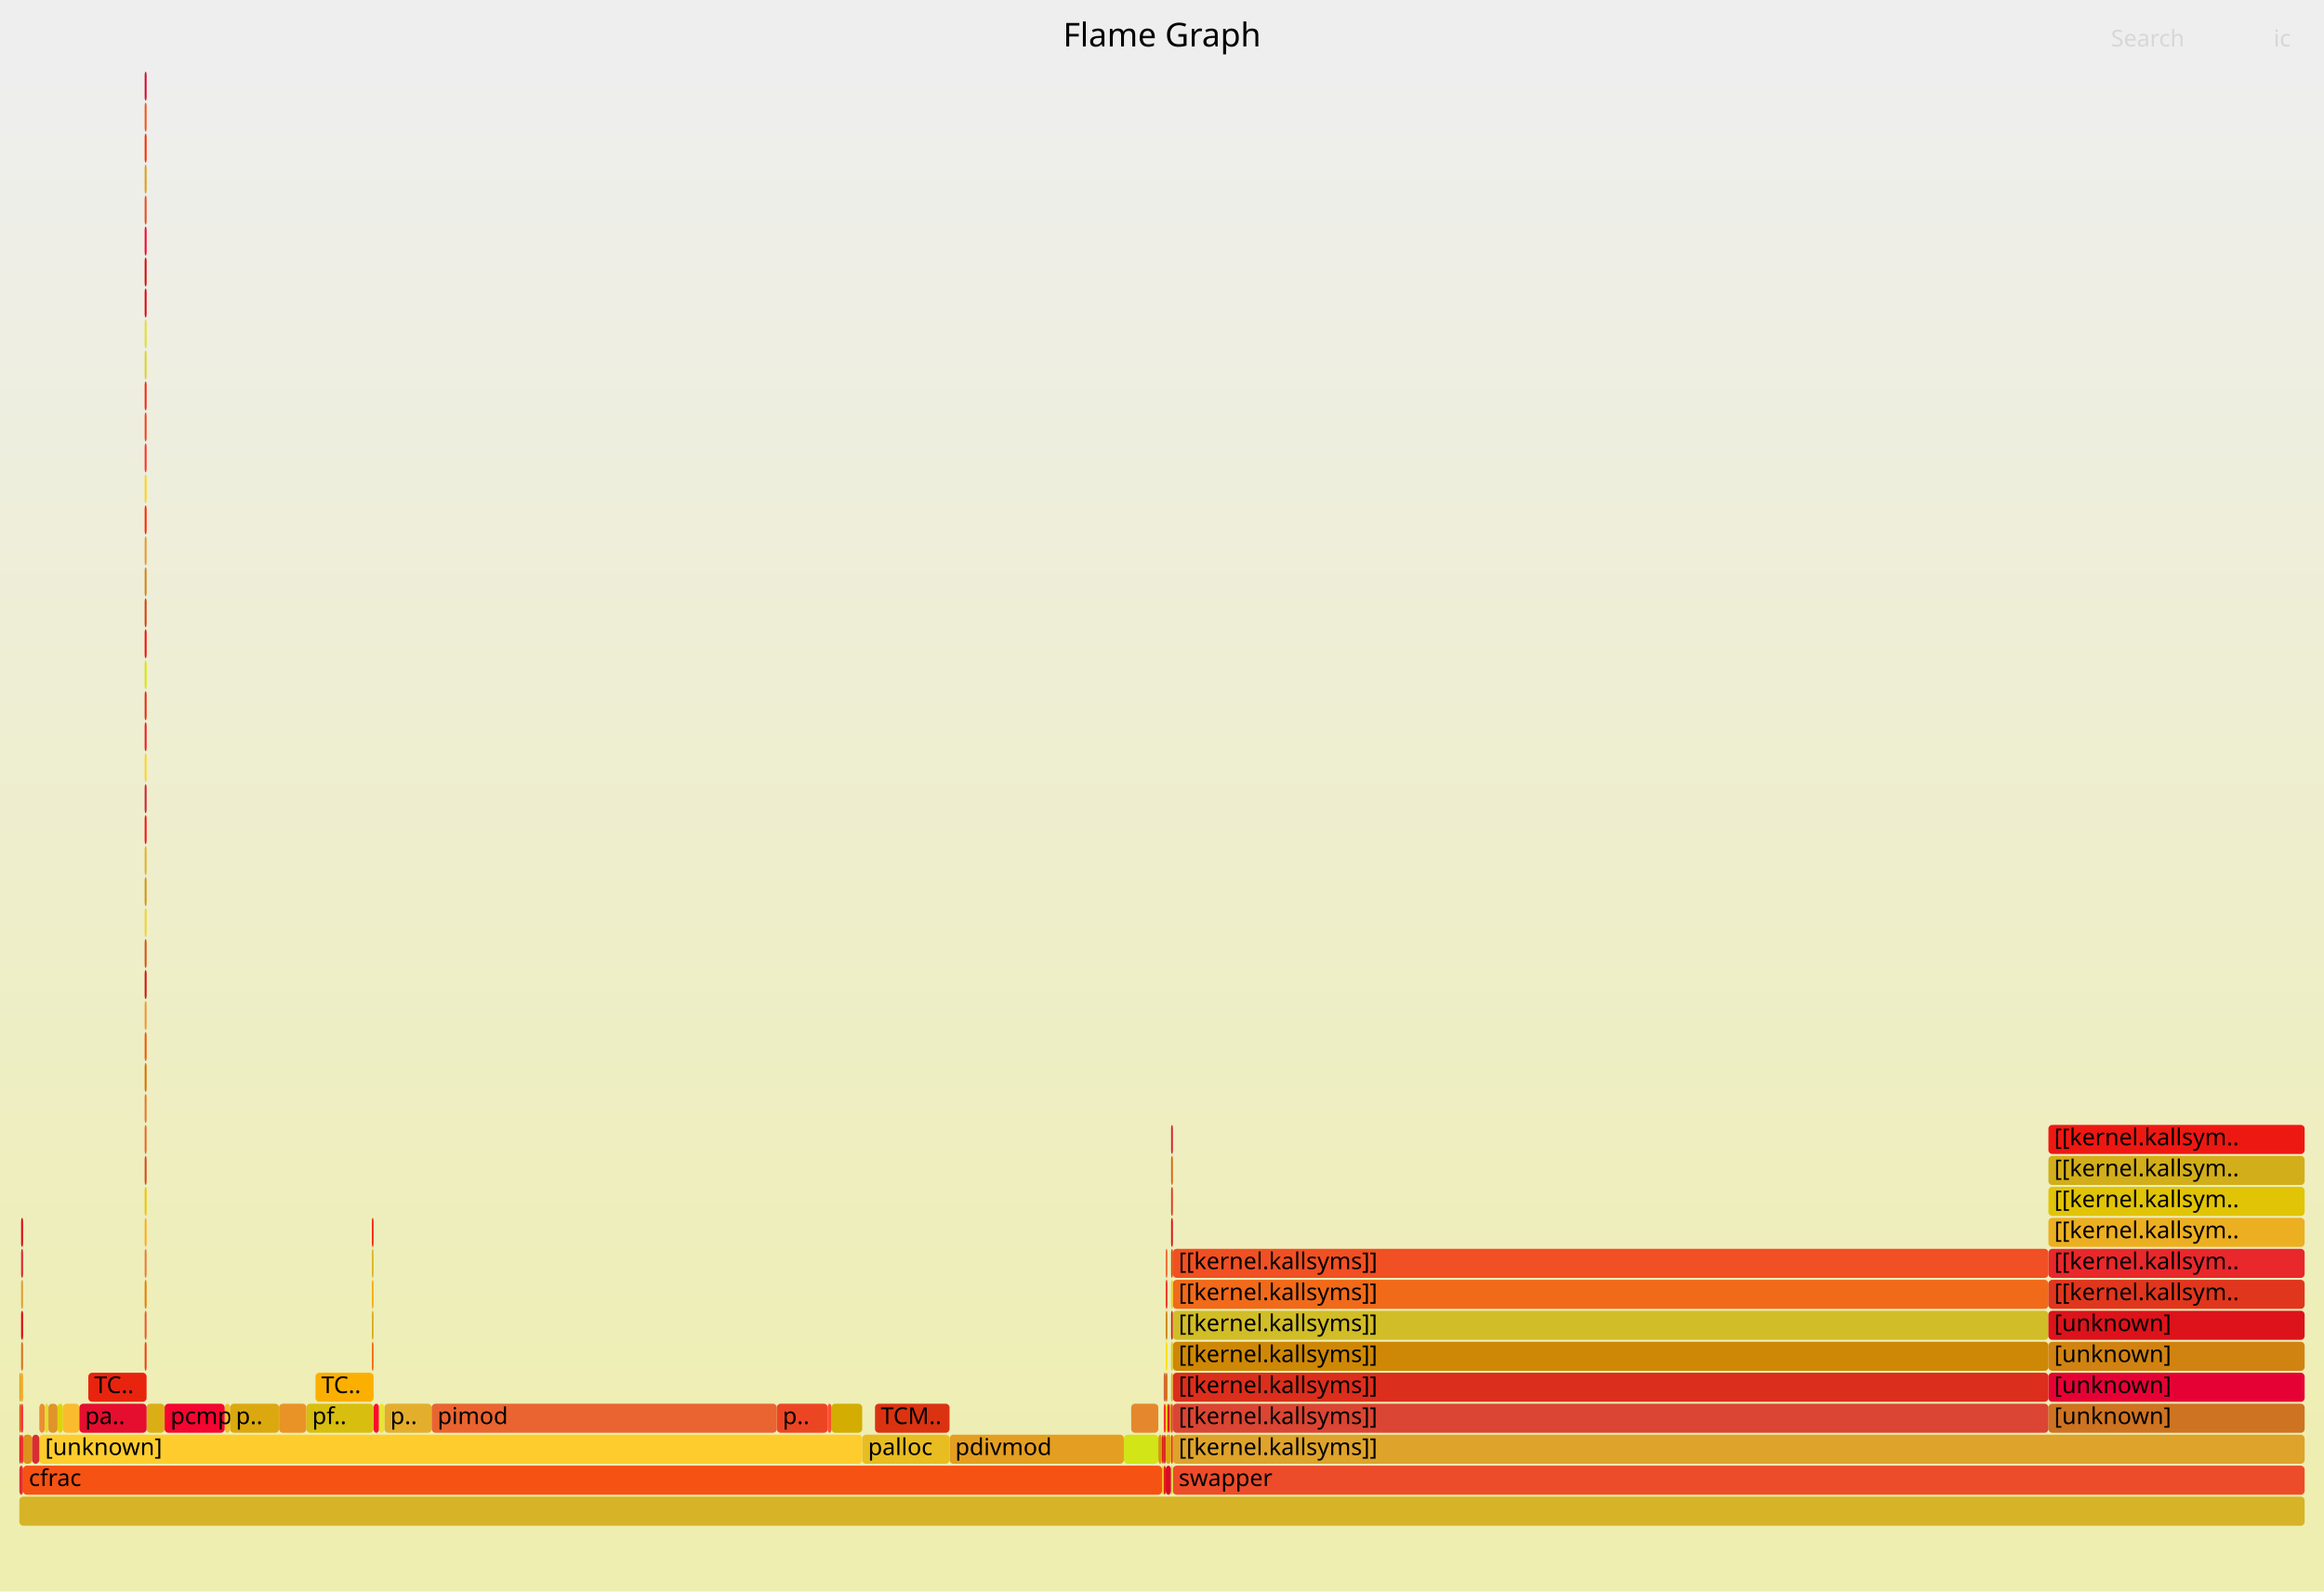
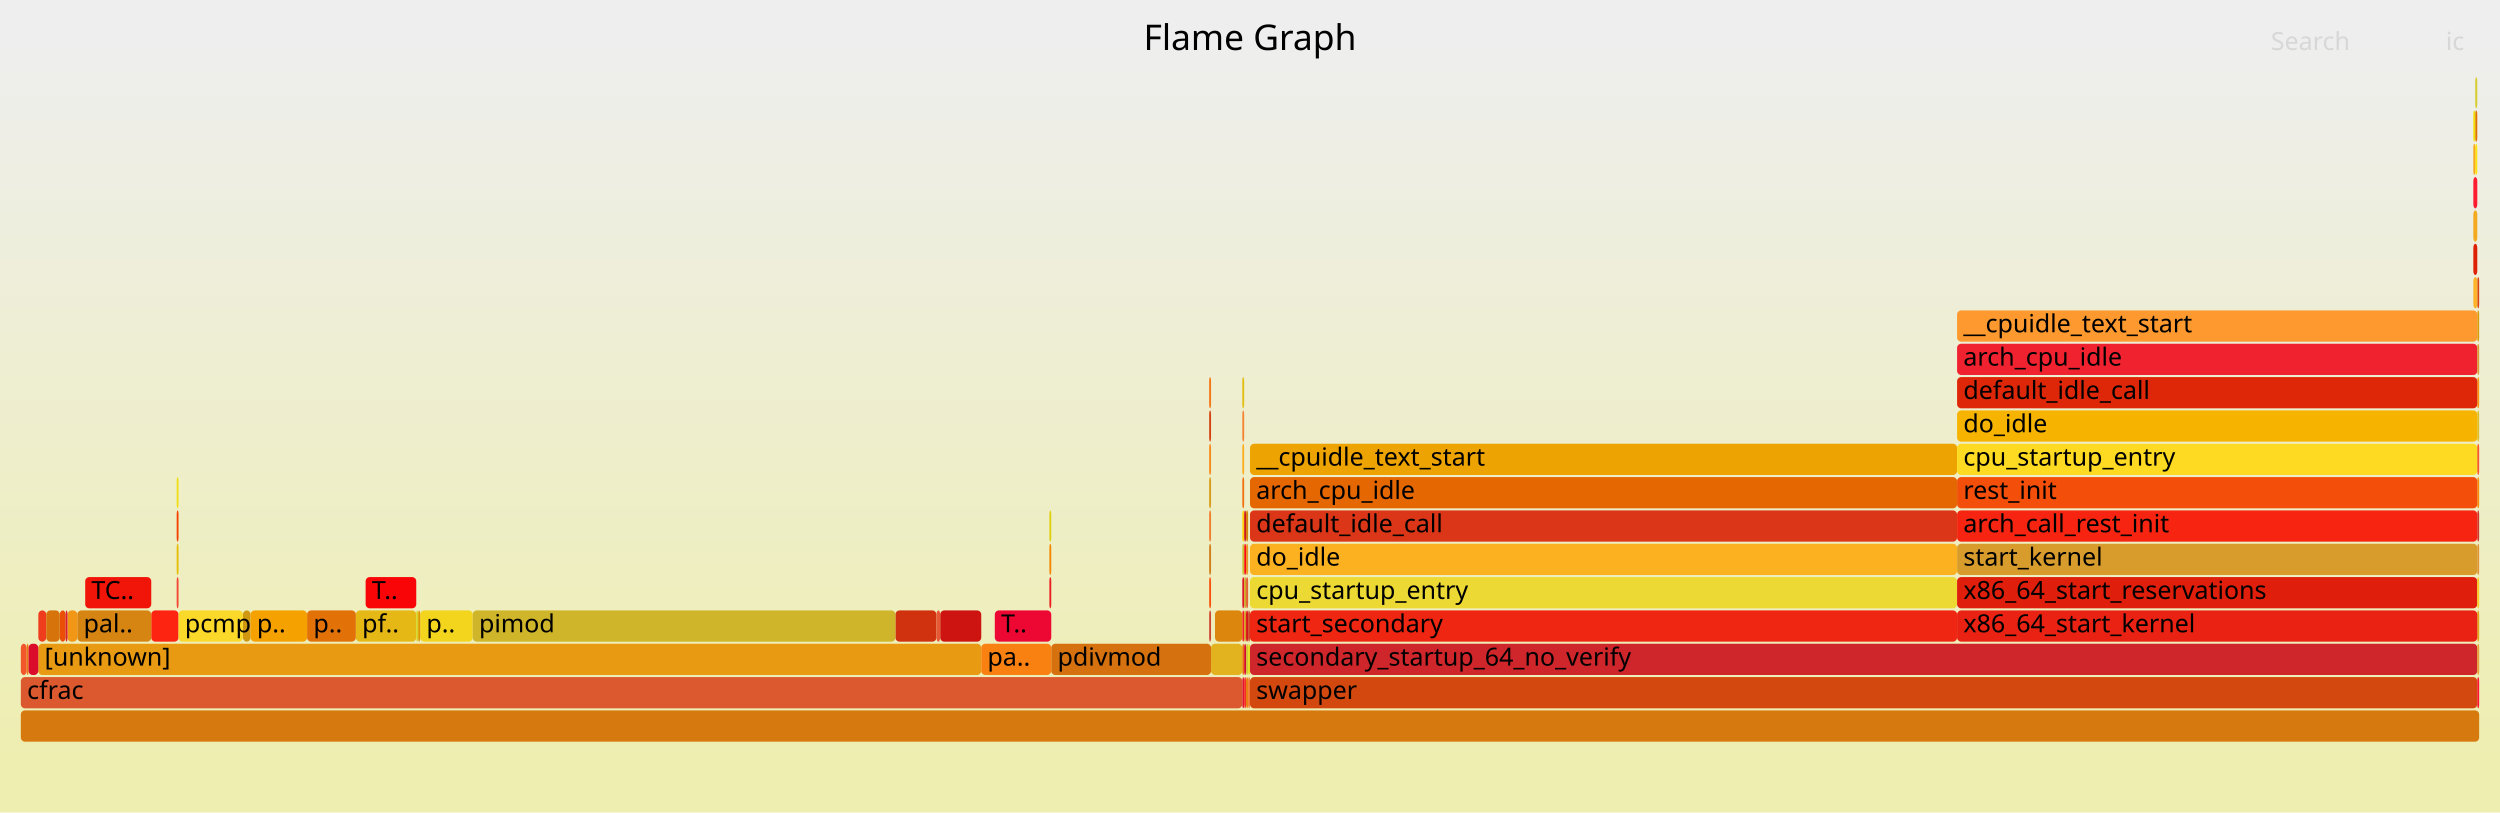
- <svg xmlns="http://www.w3.org/2000/svg" version="1.1" width="1200" height="822" viewBox="0 0 1200 822">
+ <svg xmlns="http://www.w3.org/2000/svg" version="1.1" width="1200" height="390" viewBox="0 0 1200 390">
  <defs>
    <linearGradient id="background" y1="0" y2="1" x1="0" x2="0">
      <stop stop-color="#eeeeee" offset="5%" />
      <stop stop-color="#eeeeb0" offset="95%" />
    </linearGradient>
  </defs>
  <style type="text/css">
	text { font-family:Verdana; font-size:12px; fill:rgb(0,0,0); }
	#search, #ignorecase { opacity:0.1; cursor:pointer; }
	#search:hover, #search.show, #ignorecase:hover, #ignorecase.show { opacity:1; }
	#subtitle { text-anchor:middle; font-color:rgb(160,160,160); }
	#title { text-anchor:middle; font-size:17px}
	#unzoom { cursor:pointer; }
	#frames &gt; *:hover { stroke:black; stroke-width:0.5; cursor:pointer; }
	.hide { display:none; }
	.parent { opacity:0.5; }
</style>
-   <rect x="0.0" y="0" width="1200.0" height="822.0" fill="url(#background)" />
+   <rect x="0.0" y="0" width="1200.0" height="390.0" fill="url(#background)" />
  <text id="title" x="600.00" y="24">Flame Graph</text>
-   <text id="details" x="10.00" y="805"> </text>
+   <text id="details" x="10.00" y="373"> </text>
  <text id="unzoom" x="10.00" y="24" class="hide">Reset Zoom</text>
  <text id="search" x="1090.00" y="24">Search</text>
  <text id="ignorecase" x="1174.00" y="24">ic</text>
-   <text id="matched" x="1090.00" y="805"> </text>
+   <text id="matched" x="1090.00" y="373"> </text>
  <g id="frames">
    <g>
-       <rect x="603.8" y="725" width="0.9" height="15.0" fill="rgb(211,153,22)" rx="2" ry="2" />
-       <text x="606.75" y="735.5" />
-     </g>
-     <g>
-       <rect x="192.0" y="693" width="0.9" height="15.0" fill="rgb(242,108,0)" rx="2" ry="2" />
-       <text x="194.97" y="703.5" />
-     </g>
-     <g>
-       <rect x="116.0" y="725" width="2.8" height="15.0" fill="rgb(241,192,39)" rx="2" ry="2" />
-       <text x="118.99" y="735.5" />
-     </g>
-     <g>
-       <rect x="192.0" y="645" width="0.9" height="15.0" fill="rgb(223,181,39)" rx="2" ry="2" />
-       <text x="194.97" y="655.5" />
-     </g>
-     <g>
-       <rect x="74.7" y="293" width="1.0" height="15.0" fill="rgb(209,133,29)" rx="2" ry="2" />
-       <text x="77.72" y="303.5" />
-     </g>
-     <g>
-       <rect x="1057.7" y="645" width="132.3" height="15.0" fill="rgb(232,40,43)" rx="2" ry="2" />
-       <text x="1060.74" y="655.5">[[kernel.kallsym..</text>
-     </g>
-     <g>
-       <rect x="11.9" y="741" width="4.7" height="15.0" fill="rgb(220,146,28)" rx="2" ry="2" />
-       <text x="14.88" y="751.5" />
-     </g>
-     <g>
-       <rect x="74.7" y="213" width="1.0" height="15.0" fill="rgb(241,68,33)" rx="2" ry="2" />
-       <text x="77.72" y="223.5" />
-     </g>
-     <g>
-       <rect x="584.1" y="725" width="14.0" height="15.0" fill="rgb(229,136,45)" rx="2" ry="2" />
-       <text x="587.05" y="735.5" />
-     </g>
-     <g>
-       <rect x="10.9" y="629" width="1.0" height="15.0" fill="rgb(217,10,14)" rx="2" ry="2" />
-       <text x="13.94" y="639.5" />
-     </g>
-     <g>
-       <rect x="74.7" y="69" width="1.0" height="15.0" fill="rgb(250,45,1)" rx="2" ry="2" />
-       <text x="77.72" y="79.5" />
-     </g>
-     <g>
-       <rect x="144.1" y="725" width="14.1" height="15.0" fill="rgb(233,147,39)" rx="2" ry="2" />
-       <text x="147.13" y="735.5" />
-     </g>
-     <g>
-       <rect x="162.9" y="709" width="30.0" height="15.0" fill="rgb(251,176,1)" rx="2" ry="2" />
-       <text x="165.89" y="719.5">TC..</text>
-     </g>
-     <g>
-       <rect x="605.6" y="645" width="452.1" height="15.0" fill="rgb(240,80,35)" rx="2" ry="2" />
-       <text x="608.63" y="655.5">[[kernel.kallsyms]]</text>
-     </g>
-     <g>
-       <rect x="604.7" y="741" width="0.9" height="15.0" fill="rgb(232,45,5)" rx="2" ry="2" />
-       <text x="607.69" y="751.5" />
-     </g>
-     <g>
-       <rect x="85.0" y="725" width="31.0" height="15.0" fill="rgb(244,6,48)" rx="2" ry="2" />
-       <text x="88.04" y="735.5">pcmp</text>
-     </g>
-     <g>
-       <rect x="429.3" y="725" width="15.9" height="15.0" fill="rgb(211,173,1)" rx="2" ry="2" />
-       <text x="432.28" y="735.5" />
-     </g>
-     <g>
-       <rect x="1057.7" y="725" width="132.3" height="15.0" fill="rgb(206,115,33)" rx="2" ry="2" />
-       <text x="1060.74" y="735.5">[unknown]</text>
-     </g>
-     <g>
-       <rect x="605.6" y="661" width="452.1" height="15.0" fill="rgb(240,106,26)" rx="2" ry="2" />
-       <text x="608.63" y="671.5">[[kernel.kallsyms]]</text>
-     </g>
-     <g>
-       <rect x="600.0" y="757" width="0.9" height="15.0" fill="rgb(236,193,44)" rx="2" ry="2" />
-       <text x="603.00" y="767.5" />
-     </g>
-     <g>
-       <rect x="74.7" y="389" width="1.0" height="15.0" fill="rgb(249,212,50)" rx="2" ry="2" />
-       <text x="77.72" y="399.5" />
-     </g>
-     <g>
-       <rect x="74.7" y="405" width="1.0" height="15.0" fill="rgb(210,37,48)" rx="2" ry="2" />
-       <text x="77.72" y="415.5" />
-     </g>
-     <g>
-       <rect x="74.7" y="165" width="1.0" height="15.0" fill="rgb(227,223,44)" rx="2" ry="2" />
-       <text x="77.72" y="175.5" />
-     </g>
-     <g>
-       <rect x="427.4" y="725" width="1.9" height="15.0" fill="rgb(251,79,49)" rx="2" ry="2" />
-       <text x="430.41" y="735.5" />
-     </g>
-     <g>
-       <rect x="604.7" y="581" width="0.9" height="15.0" fill="rgb(215,26,39)" rx="2" ry="2" />
-       <text x="607.69" y="591.5" />
-     </g>
-     <g>
-       <rect x="604.7" y="725" width="0.9" height="15.0" fill="rgb(228,62,35)" rx="2" ry="2" />
-       <text x="607.69" y="735.5" />
-     </g>
-     <g>
-       <rect x="600.9" y="709" width="1.0" height="15.0" fill="rgb(211,98,54)" rx="2" ry="2" />
-       <text x="603.94" y="719.5" />
-     </g>
-     <g>
-       <rect x="601.9" y="725" width="0.9" height="15.0" fill="rgb(240,220,12)" rx="2" ry="2" />
-       <text x="604.88" y="735.5" />
-     </g>
-     <g>
-       <rect x="192.0" y="677" width="0.9" height="15.0" fill="rgb(217,173,29)" rx="2" ry="2" />
-       <text x="194.97" y="687.5" />
-     </g>
-     <g>
-       <rect x="29.7" y="725" width="2.8" height="15.0" fill="rgb(223,212,8)" rx="2" ry="2" />
-       <text x="32.70" y="735.5" />
-     </g>
-     <g>
-       <rect x="74.7" y="485" width="1.0" height="15.0" fill="rgb(209,86,23)" rx="2" ry="2" />
-       <text x="77.72" y="495.5" />
-     </g>
-     <g>
-       <rect x="198.5" y="725" width="24.4" height="15.0" fill="rgb(228,174,45)" rx="2" ry="2" />
-       <text x="201.54" y="735.5">p..</text>
-     </g>
-     <g>
-       <rect x="192.9" y="725" width="2.8" height="15.0" fill="rgb(254,12,45)" rx="2" ry="2" />
-       <text x="195.91" y="735.5" />
-     </g>
-     <g>
-       <rect x="600.9" y="741" width="1.0" height="15.0" fill="rgb(220,37,47)" rx="2" ry="2" />
-       <text x="603.94" y="751.5" />
-     </g>
-     <g>
-       <rect x="74.7" y="661" width="1.0" height="15.0" fill="rgb(229,128,2)" rx="2" ry="2" />
-       <text x="77.72" y="671.5" />
-     </g>
-     <g>
-       <rect x="74.7" y="261" width="1.0" height="15.0" fill="rgb(250,43,2)" rx="2" ry="2" />
-       <text x="77.72" y="271.5" />
-     </g>
-     <g>
-       <rect x="74.7" y="501" width="1.0" height="15.0" fill="rgb(209,20,18)" rx="2" ry="2" />
-       <text x="77.72" y="511.5" />
-     </g>
-     <g>
-       <rect x="604.7" y="661" width="0.9" height="15.0" fill="rgb(237,208,23)" rx="2" ry="2" />
-       <text x="607.69" y="671.5" />
-     </g>
-     <g>
-       <rect x="74.7" y="693" width="1.0" height="15.0" fill="rgb(238,65,20)" rx="2" ry="2" />
-       <text x="77.72" y="703.5" />
-     </g>
-     <g>
-       <rect x="1057.7" y="709" width="132.3" height="15.0" fill="rgb(230,1,53)" rx="2" ry="2" />
-       <text x="1060.74" y="719.5">[unknown]</text>
-     </g>
-     <g>
-       <rect x="605.6" y="709" width="452.1" height="15.0" fill="rgb(220,46,28)" rx="2" ry="2" />
-       <text x="608.63" y="719.5">[[kernel.kallsyms]]</text>
-     </g>
-     <g>
-       <rect x="604.7" y="677" width="0.9" height="15.0" fill="rgb(208,19,38)" rx="2" ry="2" />
-       <text x="607.69" y="687.5" />
-     </g>
-     <g>
-       <rect x="74.7" y="437" width="1.0" height="15.0" fill="rgb(224,179,48)" rx="2" ry="2" />
-       <text x="77.72" y="447.5" />
-     </g>
-     <g>
-       <rect x="601.9" y="757" width="2.8" height="15.0" fill="rgb(218,11,39)" rx="2" ry="2" />
-       <text x="604.88" y="767.5" />
-     </g>
-     <g>
-       <rect x="192.0" y="629" width="0.9" height="15.0" fill="rgb(250,39,5)" rx="2" ry="2" />
-       <text x="194.97" y="639.5" />
-     </g>
-     <g>
-       <rect x="490.3" y="741" width="90.0" height="15.0" fill="rgb(228,158,34)" rx="2" ry="2" />
-       <text x="493.25" y="751.5">pdivmod</text>
-     </g>
-     <g>
-       <rect x="401.1" y="725" width="26.3" height="15.0" fill="rgb(236,69,36)" rx="2" ry="2" />
-       <text x="404.14" y="735.5">p..</text>
-     </g>
-     <g>
-       <rect x="74.7" y="181" width="1.0" height="15.0" fill="rgb(219,210,48)" rx="2" ry="2" />
-       <text x="77.72" y="191.5" />
-     </g>
-     <g>
-       <rect x="74.7" y="85" width="1.0" height="15.0" fill="rgb(220,159,25)" rx="2" ry="2" />
-       <text x="77.72" y="95.5" />
-     </g>
-     <g>
-       <rect x="10.0" y="741" width="0.9" height="15.0" fill="rgb(231,20,18)" rx="2" ry="2" />
-       <text x="13.00" y="751.5" />
-     </g>
-     <g>
-       <rect x="1057.7" y="597" width="132.3" height="15.0" fill="rgb(210,174,26)" rx="2" ry="2" />
-       <text x="1060.74" y="607.5">[[kernel.kallsym..</text>
-     </g>
-     <g>
-       <rect x="445.2" y="741" width="45.1" height="15.0" fill="rgb(232,189,34)" rx="2" ry="2" />
-       <text x="448.23" y="751.5">palloc</text>
-     </g>
-     <g>
-       <rect x="195.7" y="725" width="2.8" height="15.0" fill="rgb(233,228,52)" rx="2" ry="2" />
-       <text x="198.72" y="735.5" />
-     </g>
-     <g>
-       <rect x="118.8" y="725" width="25.3" height="15.0" fill="rgb(220,168,15)" rx="2" ry="2" />
-       <text x="121.81" y="735.5">p..</text>
-     </g>
-     <g>
-       <rect x="601.9" y="709" width="0.9" height="15.0" fill="rgb(208,108,18)" rx="2" ry="2" />
-       <text x="604.88" y="719.5" />
-     </g>
-     <g>
-       <rect x="605.6" y="677" width="452.1" height="15.0" fill="rgb(209,189,39)" rx="2" ry="2" />
-       <text x="608.63" y="687.5">[[kernel.kallsyms]]</text>
-     </g>
-     <g>
-       <rect x="74.7" y="549" width="1.0" height="15.0" fill="rgb(215,114,0)" rx="2" ry="2" />
-       <text x="77.72" y="559.5" />
-     </g>
-     <g>
-       <rect x="604.7" y="597" width="0.9" height="15.0" fill="rgb(218,99,12)" rx="2" ry="2" />
-       <text x="607.69" y="607.5" />
-     </g>
-     <g>
-       <rect x="20.3" y="741" width="424.9" height="15.0" fill="rgb(254,205,45)" rx="2" ry="2" />
-       <text x="23.32" y="751.5">[unknown]</text>
-     </g>
-     <g>
-       <rect x="74.7" y="101" width="1.0" height="15.0" fill="rgb(233,77,35)" rx="2" ry="2" />
-       <text x="77.72" y="111.5" />
-     </g>
-     <g>
-       <rect x="451.8" y="725" width="38.5" height="15.0" fill="rgb(219,51,17)" rx="2" ry="2" />
-       <text x="454.80" y="735.5">TCM..</text>
-     </g>
-     <g>
-       <rect x="23.1" y="725" width="1.9" height="15.0" fill="rgb(226,219,50)" rx="2" ry="2" />
-       <text x="26.13" y="735.5" />
-     </g>
-     <g>
-       <rect x="74.7" y="341" width="1.0" height="15.0" fill="rgb(220,227,11)" rx="2" ry="2" />
-       <text x="77.72" y="351.5" />
-     </g>
-     <g>
-       <rect x="74.7" y="517" width="1.0" height="15.0" fill="rgb(240,152,52)" rx="2" ry="2" />
-       <text x="77.72" y="527.5" />
-     </g>
-     <g>
-       <rect x="1057.7" y="661" width="132.3" height="15.0" fill="rgb(224,54,29)" rx="2" ry="2" />
-       <text x="1060.74" y="671.5">[[kernel.kallsym..</text>
-     </g>
-     <g>
-       <rect x="601.9" y="645" width="0.9" height="15.0" fill="rgb(241,102,51)" rx="2" ry="2" />
-       <text x="604.88" y="655.5" />
-     </g>
-     <g>
-       <rect x="74.7" y="453" width="1.0" height="15.0" fill="rgb(205,153,16)" rx="2" ry="2" />
-       <text x="77.72" y="463.5" />
-     </g>
-     <g>
-       <rect x="598.1" y="741" width="1.9" height="15.0" fill="rgb(214,151,17)" rx="2" ry="2" />
-       <text x="601.12" y="751.5" />
-     </g>
-     <g>
-       <rect x="605.6" y="693" width="452.1" height="15.0" fill="rgb(206,136,5)" rx="2" ry="2" />
-       <text x="608.63" y="703.5">[[kernel.kallsyms]]</text>
-     </g>
-     <g>
-       <rect x="74.7" y="277" width="1.0" height="15.0" fill="rgb(226,155,51)" rx="2" ry="2" />
-       <text x="77.72" y="287.5" />
-     </g>
-     <g>
-       <rect x="10.9" y="709" width="1.0" height="15.0" fill="rgb(246,167,39)" rx="2" ry="2" />
-       <text x="13.94" y="719.5" />
-     </g>
-     <g>
-       <rect x="600.0" y="741" width="0.9" height="15.0" fill="rgb(213,32,13)" rx="2" ry="2" />
-       <text x="603.00" y="751.5" />
-     </g>
-     <g>
-       <rect x="580.3" y="741" width="17.8" height="15.0" fill="rgb(209,229,23)" rx="2" ry="2" />
-       <text x="583.30" y="751.5" />
-     </g>
-     <g>
-       <rect x="604.7" y="709" width="0.9" height="15.0" fill="rgb(220,171,51)" rx="2" ry="2" />
-       <text x="607.69" y="719.5" />
-     </g>
-     <g>
-       <rect x="32.5" y="725" width="8.5" height="15.0" fill="rgb(250,187,46)" rx="2" ry="2" />
-       <text x="35.51" y="735.5" />
-     </g>
-     <g>
-       <rect x="74.7" y="533" width="1.0" height="15.0" fill="rgb(238,89,5)" rx="2" ry="2" />
-       <text x="77.72" y="543.5" />
-     </g>
-     <g>
-       <rect x="20.3" y="725" width="2.8" height="15.0" fill="rgb(236,141,51)" rx="2" ry="2" />
-       <text x="23.32" y="735.5" />
-     </g>
-     <g>
-       <rect x="16.6" y="741" width="3.7" height="15.0" fill="rgb(217,46,47)" rx="2" ry="2" />
-       <text x="19.57" y="751.5" />
-     </g>
-     <g>
-       <rect x="10.9" y="725" width="1.0" height="15.0" fill="rgb(248,32,51)" rx="2" ry="2" />
-       <text x="13.94" y="735.5" />
-     </g>
-     <g>
-       <rect x="74.7" y="597" width="1.0" height="15.0" fill="rgb(216,74,26)" rx="2" ry="2" />
-       <text x="77.72" y="607.5" />
-     </g>
-     <g>
-       <rect x="75.7" y="725" width="9.3" height="15.0" fill="rgb(218,175,22)" rx="2" ry="2" />
-       <text x="78.66" y="735.5" />
-     </g>
-     <g>
-       <rect x="601.9" y="741" width="2.8" height="15.0" fill="rgb(226,166,17)" rx="2" ry="2" />
-       <text x="604.88" y="751.5" />
-     </g>
-     <g>
-       <rect x="74.7" y="421" width="1.0" height="15.0" fill="rgb(245,23,19)" rx="2" ry="2" />
-       <text x="77.72" y="431.5" />
-     </g>
-     <g>
-       <rect x="74.7" y="133" width="1.0" height="15.0" fill="rgb(212,14,8)" rx="2" ry="2" />
-       <text x="77.72" y="143.5" />
-     </g>
-     <g>
-       <rect x="74.7" y="357" width="1.0" height="15.0" fill="rgb(228,45,19)" rx="2" ry="2" />
-       <text x="77.72" y="367.5" />
-     </g>
-     <g>
-       <rect x="74.7" y="677" width="1.0" height="15.0" fill="rgb(234,91,42)" rx="2" ry="2" />
-       <text x="77.72" y="687.5" />
-     </g>
-     <g>
-       <rect x="602.8" y="725" width="1.0" height="15.0" fill="rgb(217,21,22)" rx="2" ry="2" />
-       <text x="605.81" y="735.5" />
-     </g>
-     <g>
-       <rect x="1057.7" y="677" width="132.3" height="15.0" fill="rgb(220,19,27)" rx="2" ry="2" />
-       <text x="1060.74" y="687.5">[unknown]</text>
-     </g>
-     <g>
-       <rect x="10.0" y="709" width="0.9" height="15.0" fill="rgb(218,164,23)" rx="2" ry="2" />
-       <text x="13.00" y="719.5" />
-     </g>
-     <g>
-       <rect x="74.7" y="469" width="1.0" height="15.0" fill="rgb(238,211,52)" rx="2" ry="2" />
-       <text x="77.72" y="479.5" />
-     </g>
-     <g>
-       <rect x="604.7" y="645" width="0.9" height="15.0" fill="rgb(222,70,2)" rx="2" ry="2" />
-       <text x="607.69" y="655.5" />
-     </g>
-     <g>
-       <rect x="74.7" y="245" width="1.0" height="15.0" fill="rgb(249,212,37)" rx="2" ry="2" />
-       <text x="77.72" y="255.5" />
-     </g>
-     <g>
-       <rect x="601.9" y="661" width="0.9" height="15.0" fill="rgb(240,51,33)" rx="2" ry="2" />
-       <text x="604.88" y="671.5" />
-     </g>
-     <g>
-       <rect x="601.9" y="677" width="0.9" height="15.0" fill="rgb(208,132,8)" rx="2" ry="2" />
-       <text x="604.88" y="687.5" />
-     </g>
-     <g>
-       <rect x="74.7" y="197" width="1.0" height="15.0" fill="rgb(245,41,19)" rx="2" ry="2" />
-       <text x="77.72" y="207.5" />
-     </g>
-     <g>
-       <rect x="11.9" y="757" width="588.1" height="15.0" fill="rgb(246,82,19)" rx="2" ry="2" />
-       <text x="14.88" y="767.5">cfrac</text>
-     </g>
-     <g>
-       <rect x="74.7" y="373" width="1.0" height="15.0" fill="rgb(239,29,31)" rx="2" ry="2" />
-       <text x="77.72" y="383.5" />
-     </g>
-     <g>
-       <rect x="25.0" y="725" width="4.7" height="15.0" fill="rgb(225,148,41)" rx="2" ry="2" />
-       <text x="28.01" y="735.5" />
-     </g>
-     <g>
-       <rect x="605.6" y="725" width="452.1" height="15.0" fill="rgb(219,69,51)" rx="2" ry="2" />
-       <text x="608.63" y="735.5">[[kernel.kallsyms]]</text>
-     </g>
-     <g>
-       <rect x="192.0" y="661" width="0.9" height="15.0" fill="rgb(247,172,17)" rx="2" ry="2" />
-       <text x="194.97" y="671.5" />
-     </g>
-     <g>
-       <rect x="74.7" y="229" width="1.0" height="15.0" fill="rgb(251,53,44)" rx="2" ry="2" />
-       <text x="77.72" y="239.5" />
-     </g>
-     <g>
-       <rect x="10.0" y="757" width="1.9" height="15.0" fill="rgb(230,45,43)" rx="2" ry="2" />
-       <text x="13.00" y="767.5" />
-     </g>
-     <g>
-       <rect x="158.2" y="725" width="34.7" height="15.0" fill="rgb(216,190,15)" rx="2" ry="2" />
-       <text x="161.20" y="735.5">pf..</text>
-     </g>
-     <g>
-       <rect x="604.7" y="629" width="0.9" height="15.0" fill="rgb(223,12,15)" rx="2" ry="2" />
-       <text x="607.69" y="639.5" />
-     </g>
-     <g>
-       <rect x="10.9" y="661" width="1.0" height="15.0" fill="rgb(223,160,45)" rx="2" ry="2" />
-       <text x="13.94" y="671.5" />
-     </g>
-     <g>
-       <rect x="1057.7" y="581" width="132.3" height="15.0" fill="rgb(238,24,18)" rx="2" ry="2" />
-       <text x="1060.74" y="591.5">[[kernel.kallsym..</text>
-     </g>
-     <g>
-       <rect x="74.7" y="629" width="1.0" height="15.0" fill="rgb(252,172,30)" rx="2" ry="2" />
-       <text x="77.72" y="639.5" />
-     </g>
-     <g>
-       <rect x="74.7" y="149" width="1.0" height="15.0" fill="rgb(217,10,24)" rx="2" ry="2" />
-       <text x="77.72" y="159.5" />
-     </g>
-     <g>
-       <rect x="605.6" y="757" width="584.4" height="15.0" fill="rgb(237,76,43)" rx="2" ry="2" />
-       <text x="608.63" y="767.5">swapper</text>
-     </g>
-     <g>
-       <rect x="600.9" y="725" width="1.0" height="15.0" fill="rgb(254,44,48)" rx="2" ry="2" />
-       <text x="603.94" y="735.5" />
-     </g>
-     <g>
-       <rect x="74.7" y="53" width="1.0" height="15.0" fill="rgb(241,86,27)" rx="2" ry="2" />
-       <text x="77.72" y="63.5" />
-     </g>
-     <g>
-       <rect x="74.7" y="565" width="1.0" height="15.0" fill="rgb(229,120,41)" rx="2" ry="2" />
-       <text x="77.72" y="575.5" />
-     </g>
-     <g>
-       <rect x="74.7" y="37" width="1.0" height="15.0" fill="rgb(208,14,50)" rx="2" ry="2" />
-       <text x="77.72" y="47.5" />
-     </g>
-     <g>
-       <rect x="10.9" y="677" width="1.0" height="15.0" fill="rgb(220,6,6)" rx="2" ry="2" />
-       <text x="13.94" y="687.5" />
-     </g>
-     <g>
-       <rect x="74.7" y="309" width="1.0" height="15.0" fill="rgb(209,65,14)" rx="2" ry="2" />
-       <text x="77.72" y="319.5" />
-     </g>
-     <g>
-       <rect x="1057.7" y="613" width="132.3" height="15.0" fill="rgb(225,196,6)" rx="2" ry="2" />
-       <text x="1060.74" y="623.5">[[kernel.kallsym..</text>
-     </g>
-     <g>
-       <rect x="601.9" y="693" width="0.9" height="15.0" fill="rgb(253,222,18)" rx="2" ry="2" />
-       <text x="604.88" y="703.5" />
-     </g>
-     <g>
-       <rect x="74.7" y="117" width="1.0" height="15.0" fill="rgb(247,5,48)" rx="2" ry="2" />
-       <text x="77.72" y="127.5" />
-     </g>
-     <g>
-       <rect x="45.6" y="709" width="30.1" height="15.0" fill="rgb(232,36,15)" rx="2" ry="2" />
-       <text x="48.64" y="719.5">TC..</text>
-     </g>
-     <g>
-       <rect x="604.7" y="613" width="0.9" height="15.0" fill="rgb(222,52,32)" rx="2" ry="2" />
-       <text x="607.69" y="623.5" />
-     </g>
-     <g>
-       <rect x="605.6" y="741" width="584.4" height="15.0" fill="rgb(222,163,43)" rx="2" ry="2" />
-       <text x="608.63" y="751.5">[[kernel.kallsyms]]</text>
-     </g>
-     <g>
-       <rect x="10.9" y="741" width="1.0" height="15.0" fill="rgb(235,29,40)" rx="2" ry="2" />
-       <text x="13.94" y="751.5" />
-     </g>
-     <g>
-       <rect x="1057.7" y="693" width="132.3" height="15.0" fill="rgb(209,131,18)" rx="2" ry="2" />
-       <text x="1060.74" y="703.5">[unknown]</text>
-     </g>
-     <g>
-       <rect x="1057.7" y="629" width="132.3" height="15.0" fill="rgb(236,175,33)" rx="2" ry="2" />
-       <text x="1060.74" y="639.5">[[kernel.kallsym..</text>
-     </g>
-     <g>
-       <rect x="74.7" y="645" width="1.0" height="15.0" fill="rgb(235,126,54)" rx="2" ry="2" />
-       <text x="77.72" y="655.5" />
-     </g>
-     <g>
-       <rect x="74.7" y="325" width="1.0" height="15.0" fill="rgb(246,15,12)" rx="2" ry="2" />
-       <text x="77.72" y="335.5" />
-     </g>
-     <g>
-       <rect x="10.0" y="725" width="0.9" height="15.0" fill="rgb(226,83,10)" rx="2" ry="2" />
-       <text x="13.00" y="735.5" />
-     </g>
-     <g>
-       <rect x="604.7" y="693" width="0.9" height="15.0" fill="rgb(218,202,34)" rx="2" ry="2" />
-       <text x="607.69" y="703.5" />
-     </g>
-     <g>
-       <rect x="41.0" y="725" width="34.7" height="15.0" fill="rgb(229,14,47)" rx="2" ry="2" />
-       <text x="43.95" y="735.5">pa..</text>
-     </g>
-     <g>
-       <rect x="10.9" y="693" width="1.0" height="15.0" fill="rgb(216,115,30)" rx="2" ry="2" />
-       <text x="13.94" y="703.5" />
-     </g>
-     <g>
-       <rect x="74.7" y="613" width="1.0" height="15.0" fill="rgb(239,197,4)" rx="2" ry="2" />
-       <text x="77.72" y="623.5" />
-     </g>
-     <g>
-       <rect x="74.7" y="581" width="1.0" height="15.0" fill="rgb(230,107,41)" rx="2" ry="2" />
-       <text x="77.72" y="591.5" />
-     </g>
-     <g>
-       <rect x="604.7" y="757" width="0.9" height="15.0" fill="rgb(212,223,36)" rx="2" ry="2" />
-       <text x="607.69" y="767.5" />
-     </g>
-     <g>
-       <rect x="222.9" y="725" width="178.2" height="15.0" fill="rgb(234,100,49)" rx="2" ry="2" />
-       <text x="225.93" y="735.5">pimod</text>
-     </g>
-     <g>
-       <rect x="10.9" y="645" width="1.0" height="15.0" fill="rgb(221,35,45)" rx="2" ry="2" />
-       <text x="13.94" y="655.5" />
-     </g>
-     <g>
-       <rect x="10.0" y="773" width="1180.0" height="15.0" fill="rgb(214,179,39)" rx="2" ry="2" />
-       <text x="13.00" y="783.5" />
-     </g>
-     <g>
-       <rect x="600.9" y="757" width="1.0" height="15.0" fill="rgb(227,27,6)" rx="2" ry="2" />
-       <text x="603.94" y="767.5" />
+       <rect x="451.3" y="293" width="19.7" height="15.0" fill="rgb(205,20,16)" rx="2" ry="2" />
+       <text x="454.33" y="303.5" />
+     </g>
+     <g>
+       <rect x="1187.2" y="101" width="1.9" height="15.0" fill="rgb(243,170,30)" rx="2" ry="2" />
+       <text x="1190.19" y="111.5" />
+     </g>
+     <g>
+       <rect x="503.7" y="245" width="0.9" height="15.0" fill="rgb(223,207,17)" rx="2" ry="2" />
+       <text x="506.69" y="255.5" />
+     </g>
+     <g>
+       <rect x="28.7" y="293" width="2.8" height="15.0" fill="rgb(233,80,6)" rx="2" ry="2" />
+       <text x="31.70" y="303.5" />
+     </g>
+     <g>
+       <rect x="201.7" y="293" width="25.2" height="15.0" fill="rgb(242,213,28)" rx="2" ry="2" />
+       <text x="204.68" y="303.5">p..</text>
+     </g>
+     <g>
+       <rect x="1189.1" y="229" width="0.9" height="15.0" fill="rgb(248,141,5)" rx="2" ry="2" />
+       <text x="1192.06" y="239.5" />
+     </g>
+     <g>
+       <rect x="1189.1" y="133" width="0.9" height="15.0" fill="rgb(215,66,20)" rx="2" ry="2" />
+       <text x="1192.06" y="143.5" />
+     </g>
+     <g>
+       <rect x="939.4" y="229" width="249.7" height="15.0" fill="rgb(244,79,10)" rx="2" ry="2" />
+       <text x="942.41" y="239.5">rest_init</text>
+     </g>
+     <g>
+       <rect x="84.8" y="261" width="0.9" height="15.0" fill="rgb(231,188,5)" rx="2" ry="2" />
+       <text x="87.80" y="271.5" />
+     </g>
+     <g>
+       <rect x="1188.1" y="53" width="1.0" height="15.0" fill="rgb(222,115,3)" rx="2" ry="2" />
+       <text x="1191.13" y="63.5" />
+     </g>
+     <g>
+       <rect x="1189.1" y="149" width="0.9" height="15.0" fill="rgb(216,156,12)" rx="2" ry="2" />
+       <text x="1192.06" y="159.5" />
+     </g>
+     <g>
+       <rect x="10.0" y="309" width="2.8" height="15.0" fill="rgb(242,87,44)" rx="2" ry="2" />
+       <text x="13.00" y="319.5" />
+     </g>
+     <g>
+       <rect x="1189.1" y="181" width="0.9" height="15.0" fill="rgb(252,150,12)" rx="2" ry="2" />
+       <text x="1192.06" y="191.5" />
+     </g>
+     <g>
+       <rect x="600.0" y="277" width="339.4" height="15.0" fill="rgb(237,217,51)" rx="2" ry="2" />
+       <text x="603.00" y="287.5">cpu_startup_entry</text>
+     </g>
+     <g>
+       <rect x="580.4" y="197" width="0.9" height="15.0" fill="rgb(212,66,17)" rx="2" ry="2" />
+       <text x="583.36" y="207.5" />
+     </g>
+     <g>
+       <rect x="116.6" y="293" width="3.7" height="15.0" fill="rgb(208,152,16)" rx="2" ry="2" />
+       <text x="119.59" y="303.5" />
+     </g>
+     <g>
+       <rect x="596.3" y="229" width="0.9" height="15.0" fill="rgb(240,114,18)" rx="2" ry="2" />
+       <text x="599.26" y="239.5" />
+     </g>
+     <g>
+       <rect x="596.3" y="293" width="0.9" height="15.0" fill="rgb(244,26,40)" rx="2" ry="2" />
+       <text x="599.26" y="303.5" />
+     </g>
+     <g>
+       <rect x="72.6" y="293" width="13.1" height="15.0" fill="rgb(253,36,17)" rx="2" ry="2" />
+       <text x="75.65" y="303.5" />
+     </g>
+     <g>
+       <rect x="18.4" y="309" width="452.6" height="15.0" fill="rgb(232,154,18)" rx="2" ry="2" />
+       <text x="21.42" y="319.5">[unknown]</text>
+     </g>
+     <g>
+       <rect x="600.0" y="293" width="339.4" height="15.0" fill="rgb(238,38,18)" rx="2" ry="2" />
+       <text x="603.00" y="303.5">start_secondary</text>
+     </g>
+     <g>
+       <rect x="596.3" y="197" width="0.9" height="15.0" fill="rgb(243,133,53)" rx="2" ry="2" />
+       <text x="599.26" y="207.5" />
+     </g>
+     <g>
+       <rect x="939.4" y="277" width="249.7" height="15.0" fill="rgb(223,30,11)" rx="2" ry="2" />
+       <text x="942.41" y="287.5">x86_64_start_reservations</text>
+     </g>
+     <g>
+       <rect x="583.2" y="293" width="13.1" height="15.0" fill="rgb(221,134,13)" rx="2" ry="2" />
+       <text x="586.17" y="303.5" />
+     </g>
+     <g>
+       <rect x="1187.2" y="133" width="1.9" height="15.0" fill="rgb(253,180,43)" rx="2" ry="2" />
+       <text x="1190.19" y="143.5" />
+     </g>
+     <g>
+       <rect x="37.1" y="293" width="35.5" height="15.0" fill="rgb(214,133,19)" rx="2" ry="2" />
+       <text x="40.12" y="303.5">pal..</text>
+     </g>
+     <g>
+       <rect x="939.4" y="149" width="249.7" height="15.0" fill="rgb(253,153,46)" rx="2" ry="2" />
+       <text x="942.41" y="159.5">__cpuidle_text_start</text>
+     </g>
+     <g>
+       <rect x="10.0" y="341" width="1180.0" height="15.0" fill="rgb(214,122,16)" rx="2" ry="2" />
+       <text x="13.00" y="351.5" />
+     </g>
+     <g>
+       <rect x="580.4" y="229" width="0.9" height="15.0" fill="rgb(215,155,24)" rx="2" ry="2" />
+       <text x="583.36" y="239.5" />
+     </g>
+     <g>
+       <rect x="600.0" y="213" width="339.4" height="15.0" fill="rgb(237,163,1)" rx="2" ry="2" />
+       <text x="603.00" y="223.5">__cpuidle_text_start</text>
+     </g>
+     <g>
+       <rect x="581.3" y="309" width="15.0" height="15.0" fill="rgb(226,179,30)" rx="2" ry="2" />
+       <text x="584.30" y="319.5" />
+     </g>
+     <g>
+       <rect x="170.8" y="293" width="29.0" height="15.0" fill="rgb(230,184,22)" rx="2" ry="2" />
+       <text x="173.82" y="303.5">pf..</text>
+     </g>
+     <g>
+       <rect x="18.4" y="293" width="3.8" height="15.0" fill="rgb(238,60,29)" rx="2" ry="2" />
+       <text x="21.42" y="303.5" />
+     </g>
+     <g>
+       <rect x="1189.1" y="245" width="0.9" height="15.0" fill="rgb(205,55,46)" rx="2" ry="2" />
+       <text x="1192.06" y="255.5" />
+     </g>
+     <g>
+       <rect x="1187.2" y="117" width="1.9" height="15.0" fill="rgb(222,33,5)" rx="2" ry="2" />
+       <text x="1190.19" y="127.5" />
+     </g>
+     <g>
+       <rect x="503.7" y="261" width="0.9" height="15.0" fill="rgb(243,136,0)" rx="2" ry="2" />
+       <text x="506.69" y="271.5" />
+     </g>
+     <g>
+       <rect x="596.3" y="309" width="0.9" height="15.0" fill="rgb(232,113,12)" rx="2" ry="2" />
+       <text x="599.26" y="319.5" />
+     </g>
+     <g>
+       <rect x="429.8" y="293" width="19.7" height="15.0" fill="rgb(208,49,14)" rx="2" ry="2" />
+       <text x="432.83" y="303.5" />
+     </g>
+     <g>
+       <rect x="449.5" y="293" width="1.8" height="15.0" fill="rgb(229,89,54)" rx="2" ry="2" />
+       <text x="452.46" y="303.5" />
+     </g>
+     <g>
+       <rect x="598.1" y="309" width="1.0" height="15.0" fill="rgb(208,200,51)" rx="2" ry="2" />
+       <text x="601.13" y="319.5" />
+     </g>
+     <g>
+       <rect x="1187.2" y="85" width="1.9" height="15.0" fill="rgb(254,28,49)" rx="2" ry="2" />
+       <text x="1190.19" y="95.5" />
+     </g>
+     <g>
+       <rect x="598.1" y="261" width="1.0" height="15.0" fill="rgb(233,149,39)" rx="2" ry="2" />
+       <text x="601.13" y="271.5" />
+     </g>
+     <g>
+       <rect x="939.4" y="213" width="249.7" height="15.0" fill="rgb(254,219,34)" rx="2" ry="2" />
+       <text x="942.41" y="223.5">cpu_startup_entry</text>
+     </g>
+     <g>
+       <rect x="580.4" y="245" width="0.9" height="15.0" fill="rgb(240,124,44)" rx="2" ry="2" />
+       <text x="583.36" y="255.5" />
+     </g>
+     <g>
+       <rect x="597.2" y="309" width="0.9" height="15.0" fill="rgb(217,7,47)" rx="2" ry="2" />
+       <text x="600.19" y="319.5" />
+     </g>
+     <g>
+       <rect x="600.0" y="229" width="339.4" height="15.0" fill="rgb(229,103,2)" rx="2" ry="2" />
+       <text x="603.00" y="239.5">arch_cpu_idle</text>
+     </g>
+     <g>
+       <rect x="147.4" y="293" width="23.4" height="15.0" fill="rgb(226,113,8)" rx="2" ry="2" />
+       <text x="150.45" y="303.5">p..</text>
+     </g>
+     <g>
+       <rect x="504.6" y="309" width="76.7" height="15.0" fill="rgb(213,113,14)" rx="2" ry="2" />
+       <text x="507.63" y="319.5">pdivmod</text>
+     </g>
+     <g>
+       <rect x="597.2" y="261" width="0.9" height="15.0" fill="rgb(253,6,18)" rx="2" ry="2" />
+       <text x="600.19" y="271.5" />
+     </g>
+     <g>
+       <rect x="22.2" y="293" width="6.5" height="15.0" fill="rgb(214,115,11)" rx="2" ry="2" />
+       <text x="25.16" y="303.5" />
+     </g>
+     <g>
+       <rect x="84.8" y="229" width="0.9" height="15.0" fill="rgb(240,222,23)" rx="2" ry="2" />
+       <text x="87.80" y="239.5" />
+     </g>
+     <g>
+       <rect x="598.1" y="277" width="1.0" height="15.0" fill="rgb(227,98,51)" rx="2" ry="2" />
+       <text x="601.13" y="287.5" />
+     </g>
+     <g>
+       <rect x="1189.1" y="261" width="0.9" height="15.0" fill="rgb(224,146,54)" rx="2" ry="2" />
+       <text x="1192.06" y="271.5" />
+     </g>
+     <g>
+       <rect x="939.4" y="165" width="249.7" height="15.0" fill="rgb(241,34,48)" rx="2" ry="2" />
+       <text x="942.41" y="175.5">arch_cpu_idle</text>
+     </g>
+     <g>
+       <rect x="580.4" y="277" width="0.9" height="15.0" fill="rgb(248,83,14)" rx="2" ry="2" />
+       <text x="583.36" y="287.5" />
+     </g>
+     <g>
+       <rect x="600.0" y="309" width="589.1" height="15.0" fill="rgb(207,38,43)" rx="2" ry="2" />
+       <text x="603.00" y="319.5">secondary_startup_64_no_verify</text>
+     </g>
+     <g>
+       <rect x="226.9" y="293" width="202.9" height="15.0" fill="rgb(207,181,41)" rx="2" ry="2" />
+       <text x="229.93" y="303.5">pimod</text>
+     </g>
+     <g>
+       <rect x="599.1" y="293" width="0.9" height="15.0" fill="rgb(208,70,39)" rx="2" ry="2" />
+       <text x="602.06" y="303.5" />
+     </g>
+     <g>
+       <rect x="596.3" y="325" width="0.9" height="15.0" fill="rgb(226,20,48)" rx="2" ry="2" />
+       <text x="599.26" y="335.5" />
+     </g>
+     <g>
+       <rect x="1188.1" y="69" width="1.0" height="15.0" fill="rgb(253,226,17)" rx="2" ry="2" />
+       <text x="1191.13" y="79.5" />
+     </g>
+     <g>
+       <rect x="1189.1" y="293" width="0.9" height="15.0" fill="rgb(227,163,19)" rx="2" ry="2" />
+       <text x="1192.06" y="303.5" />
+     </g>
+     <g>
+       <rect x="599.1" y="309" width="0.9" height="15.0" fill="rgb(229,219,30)" rx="2" ry="2" />
+       <text x="602.06" y="319.5" />
+     </g>
+     <g>
+       <rect x="939.4" y="181" width="249.7" height="15.0" fill="rgb(222,39,9)" rx="2" ry="2" />
+       <text x="942.41" y="191.5">default_idle_call</text>
+     </g>
+     <g>
+       <rect x="597.2" y="325" width="0.9" height="15.0" fill="rgb(246,43,37)" rx="2" ry="2" />
+       <text x="600.19" y="335.5" />
+     </g>
+     <g>
+       <rect x="84.8" y="245" width="0.9" height="15.0" fill="rgb(245,66,3)" rx="2" ry="2" />
+       <text x="87.80" y="255.5" />
+     </g>
+     <g>
+       <rect x="32.4" y="293" width="4.7" height="15.0" fill="rgb(241,150,21)" rx="2" ry="2" />
+       <text x="35.44" y="303.5" />
+     </g>
+     <g>
+       <rect x="1189.1" y="277" width="0.9" height="15.0" fill="rgb(250,205,31)" rx="2" ry="2" />
+       <text x="1192.06" y="287.5" />
+     </g>
+     <g>
+       <rect x="597.2" y="293" width="0.9" height="15.0" fill="rgb(214,151,31)" rx="2" ry="2" />
+       <text x="600.19" y="303.5" />
+     </g>
+     <g>
+       <rect x="598.1" y="293" width="1.0" height="15.0" fill="rgb(211,22,23)" rx="2" ry="2" />
+       <text x="601.13" y="303.5" />
+     </g>
+     <g>
+       <rect x="503.7" y="277" width="0.9" height="15.0" fill="rgb(234,30,32)" rx="2" ry="2" />
+       <text x="506.69" y="287.5" />
+     </g>
+     <g>
+       <rect x="200.7" y="293" width="1.0" height="15.0" fill="rgb(225,148,2)" rx="2" ry="2" />
+       <text x="203.74" y="303.5" />
+     </g>
+     <g>
+       <rect x="580.4" y="261" width="0.9" height="15.0" fill="rgb(208,125,25)" rx="2" ry="2" />
+       <text x="583.36" y="271.5" />
+     </g>
+     <g>
+       <rect x="31.5" y="293" width="0.9" height="15.0" fill="rgb(214,30,54)" rx="2" ry="2" />
+       <text x="34.51" y="303.5" />
+     </g>
+     <g>
+       <rect x="471.0" y="309" width="33.6" height="15.0" fill="rgb(249,129,18)" rx="2" ry="2" />
+       <text x="473.97" y="319.5">pa..</text>
+     </g>
+     <g>
+       <rect x="596.3" y="261" width="0.9" height="15.0" fill="rgb(208,192,51)" rx="2" ry="2" />
+       <text x="599.26" y="271.5" />
+     </g>
+     <g>
+       <rect x="1187.2" y="53" width="0.9" height="15.0" fill="rgb(244,221,3)" rx="2" ry="2" />
+       <text x="1190.19" y="63.5" />
+     </g>
+     <g>
+       <rect x="599.1" y="325" width="0.9" height="15.0" fill="rgb(243,119,51)" rx="2" ry="2" />
+       <text x="602.06" y="335.5" />
+     </g>
+     <g>
+       <rect x="1189.1" y="165" width="0.9" height="15.0" fill="rgb(217,156,50)" rx="2" ry="2" />
+       <text x="1192.06" y="175.5" />
+     </g>
+     <g>
+       <rect x="1188.1" y="37" width="1.0" height="15.0" fill="rgb(213,206,51)" rx="2" ry="2" />
+       <text x="1191.13" y="47.5" />
+     </g>
+     <g>
+       <rect x="199.8" y="293" width="0.9" height="15.0" fill="rgb(214,213,35)" rx="2" ry="2" />
+       <text x="202.81" y="303.5" />
+     </g>
+     <g>
+       <rect x="1189.1" y="309" width="0.9" height="15.0" fill="rgb(229,161,49)" rx="2" ry="2" />
+       <text x="1192.06" y="319.5" />
+     </g>
+     <g>
+       <rect x="1189.1" y="197" width="0.9" height="15.0" fill="rgb(221,192,40)" rx="2" ry="2" />
+       <text x="1192.06" y="207.5" />
+     </g>
+     <g>
+       <rect x="596.3" y="181" width="0.9" height="15.0" fill="rgb(228,189,20)" rx="2" ry="2" />
+       <text x="599.26" y="191.5" />
+     </g>
+     <g>
+       <rect x="120.3" y="293" width="27.1" height="15.0" fill="rgb(245,161,0)" rx="2" ry="2" />
+       <text x="123.33" y="303.5">p..</text>
+     </g>
+     <g>
+       <rect x="939.4" y="261" width="249.7" height="15.0" fill="rgb(216,156,45)" rx="2" ry="2" />
+       <text x="942.41" y="271.5">start_kernel</text>
+     </g>
+     <g>
+       <rect x="939.4" y="293" width="249.7" height="15.0" fill="rgb(233,34,19)" rx="2" ry="2" />
+       <text x="942.41" y="303.5">x86_64_start_kernel</text>
+     </g>
+     <g>
+       <rect x="596.3" y="245" width="0.9" height="15.0" fill="rgb(253,210,5)" rx="2" ry="2" />
+       <text x="599.26" y="255.5" />
+     </g>
+     <g>
+       <rect x="1189.1" y="213" width="0.9" height="15.0" fill="rgb(248,89,36)" rx="2" ry="2" />
+       <text x="1192.06" y="223.5" />
+     </g>
+     <g>
+       <rect x="939.4" y="197" width="249.7" height="15.0" fill="rgb(246,180,0)" rx="2" ry="2" />
+       <text x="942.41" y="207.5">do_idle</text>
+     </g>
+     <g>
+       <rect x="596.3" y="277" width="0.9" height="15.0" fill="rgb(225,22,41)" rx="2" ry="2" />
+       <text x="599.26" y="287.5" />
+     </g>
+     <g>
+       <rect x="597.2" y="277" width="0.9" height="15.0" fill="rgb(205,167,34)" rx="2" ry="2" />
+       <text x="600.19" y="287.5" />
+     </g>
+     <g>
+       <rect x="84.8" y="277" width="0.9" height="15.0" fill="rgb(243,70,52)" rx="2" ry="2" />
+       <text x="87.80" y="287.5" />
+     </g>
+     <g>
+       <rect x="477.5" y="293" width="27.1" height="15.0" fill="rgb(236,8,50)" rx="2" ry="2" />
+       <text x="480.51" y="303.5">T..</text>
+     </g>
+     <g>
+       <rect x="12.8" y="309" width="0.9" height="15.0" fill="rgb(231,123,20)" rx="2" ry="2" />
+       <text x="15.81" y="319.5" />
+     </g>
+     <g>
+       <rect x="600.0" y="325" width="589.1" height="15.0" fill="rgb(211,72,15)" rx="2" ry="2" />
+       <text x="603.00" y="335.5">swapper</text>
+     </g>
+     <g>
+       <rect x="598.1" y="325" width="1.0" height="15.0" fill="rgb(233,125,15)" rx="2" ry="2" />
+       <text x="601.13" y="335.5" />
+     </g>
+     <g>
+       <rect x="580.4" y="213" width="0.9" height="15.0" fill="rgb(245,137,25)" rx="2" ry="2" />
+       <text x="583.36" y="223.5" />
+     </g>
+     <g>
+       <rect x="596.3" y="213" width="0.9" height="15.0" fill="rgb(253,174,34)" rx="2" ry="2" />
+       <text x="599.26" y="223.5" />
+     </g>
+     <g>
+       <rect x="600.0" y="261" width="339.4" height="15.0" fill="rgb(252,177,33)" rx="2" ry="2" />
+       <text x="603.00" y="271.5">do_idle</text>
+     </g>
+     <g>
+       <rect x="175.5" y="277" width="24.3" height="15.0" fill="rgb(249,5,8)" rx="2" ry="2" />
+       <text x="178.50" y="287.5">T..</text>
+     </g>
+     <g>
+       <rect x="580.4" y="181" width="0.9" height="15.0" fill="rgb(244,118,19)" rx="2" ry="2" />
+       <text x="583.36" y="191.5" />
+     </g>
+     <g>
+       <rect x="1187.2" y="69" width="0.9" height="15.0" fill="rgb(248,168,27)" rx="2" ry="2" />
+       <text x="1190.19" y="79.5" />
+     </g>
+     <g>
+       <rect x="598.1" y="245" width="1.0" height="15.0" fill="rgb(213,132,11)" rx="2" ry="2" />
+       <text x="601.13" y="255.5" />
+     </g>
+     <g>
+       <rect x="939.4" y="245" width="249.7" height="15.0" fill="rgb(246,36,16)" rx="2" ry="2" />
+       <text x="942.41" y="255.5">arch_call_rest_init</text>
+     </g>
+     <g>
+       <rect x="85.7" y="293" width="30.9" height="15.0" fill="rgb(251,217,43)" rx="2" ry="2" />
+       <text x="88.74" y="303.5">pcmp</text>
+     </g>
+     <g>
+       <rect x="580.4" y="293" width="0.9" height="15.0" fill="rgb(206,69,48)" rx="2" ry="2" />
+       <text x="583.36" y="303.5" />
+     </g>
+     <g>
+       <rect x="600.0" y="245" width="339.4" height="15.0" fill="rgb(219,54,24)" rx="2" ry="2" />
+       <text x="603.00" y="255.5">default_idle_call</text>
+     </g>
+     <g>
+       <rect x="597.2" y="245" width="0.9" height="15.0" fill="rgb(206,25,26)" rx="2" ry="2" />
+       <text x="600.19" y="255.5" />
+     </g>
+     <g>
+       <rect x="1189.1" y="325" width="0.9" height="15.0" fill="rgb(251,19,48)" rx="2" ry="2" />
+       <text x="1192.06" y="335.5" />
+     </g>
+     <g>
+       <rect x="10.0" y="325" width="586.3" height="15.0" fill="rgb(220,88,46)" rx="2" ry="2" />
+       <text x="13.00" y="335.5">cfrac</text>
+     </g>
+     <g>
+       <rect x="13.7" y="309" width="4.7" height="15.0" fill="rgb(219,12,43)" rx="2" ry="2" />
+       <text x="16.74" y="319.5" />
+     </g>
+     <g>
+       <rect x="40.9" y="277" width="31.7" height="15.0" fill="rgb(241,20,8)" rx="2" ry="2" />
+       <text x="43.86" y="287.5">TC..</text>
    </g>
  </g>
</svg>
